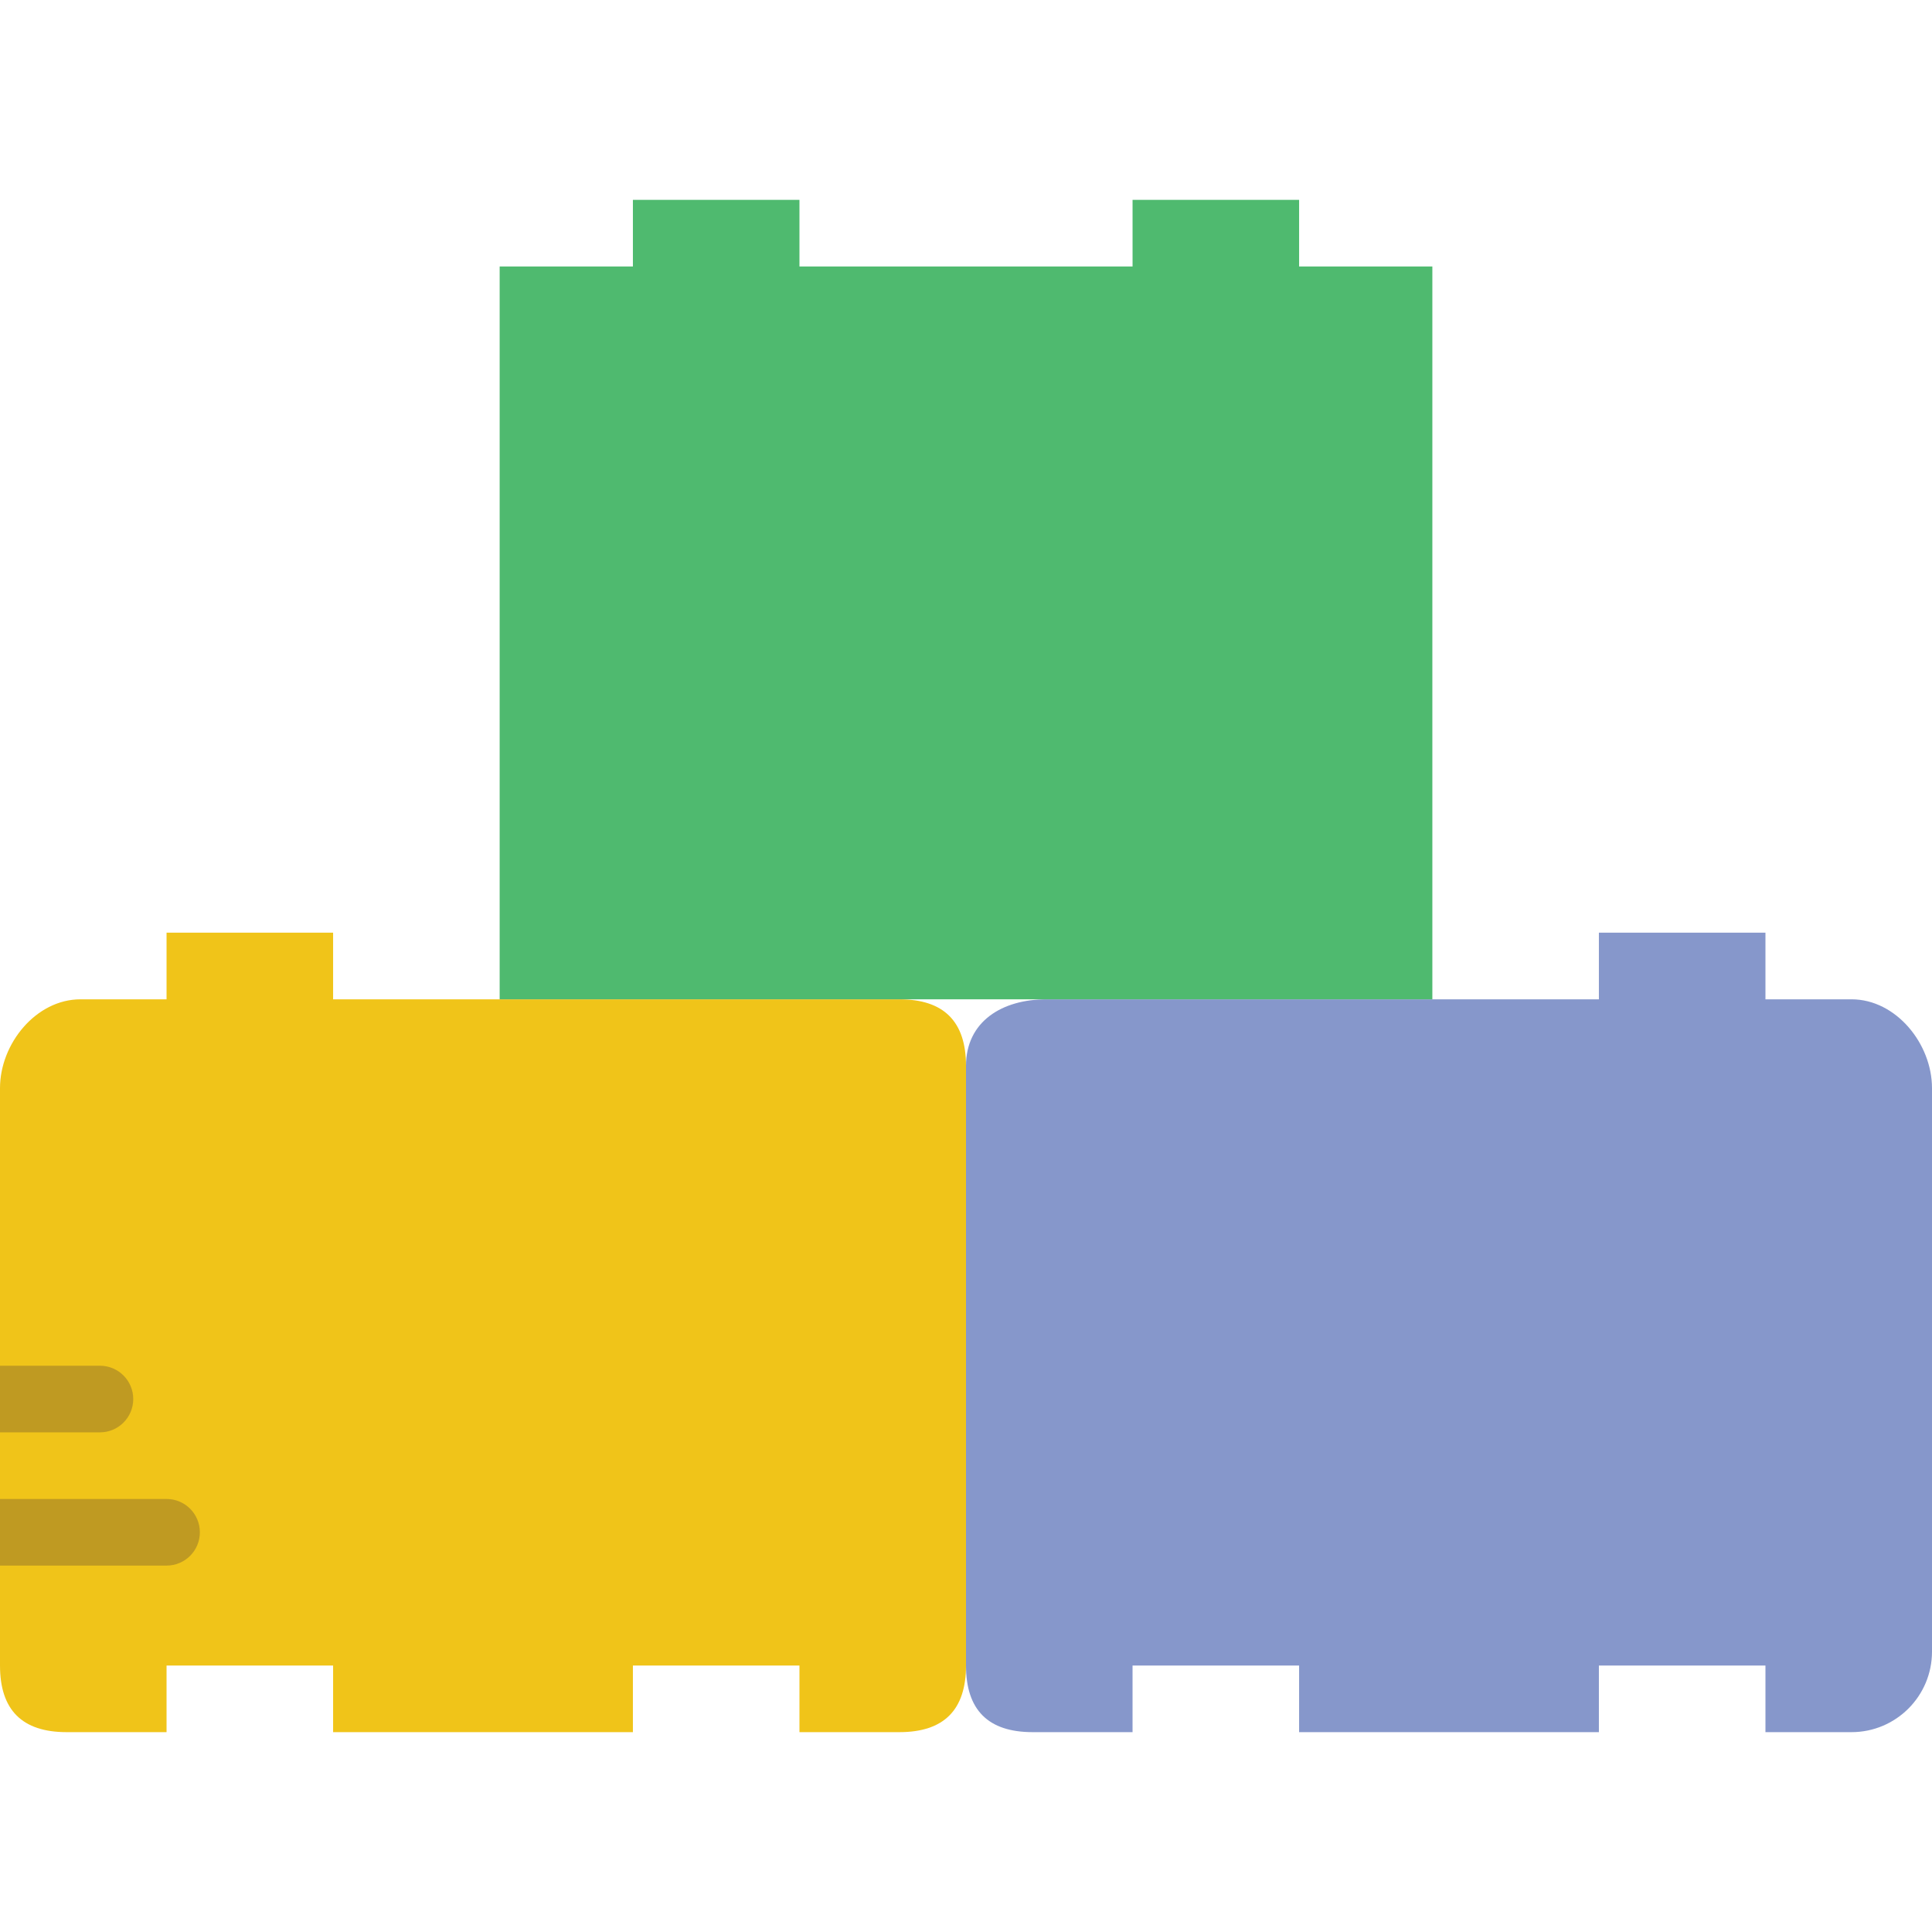
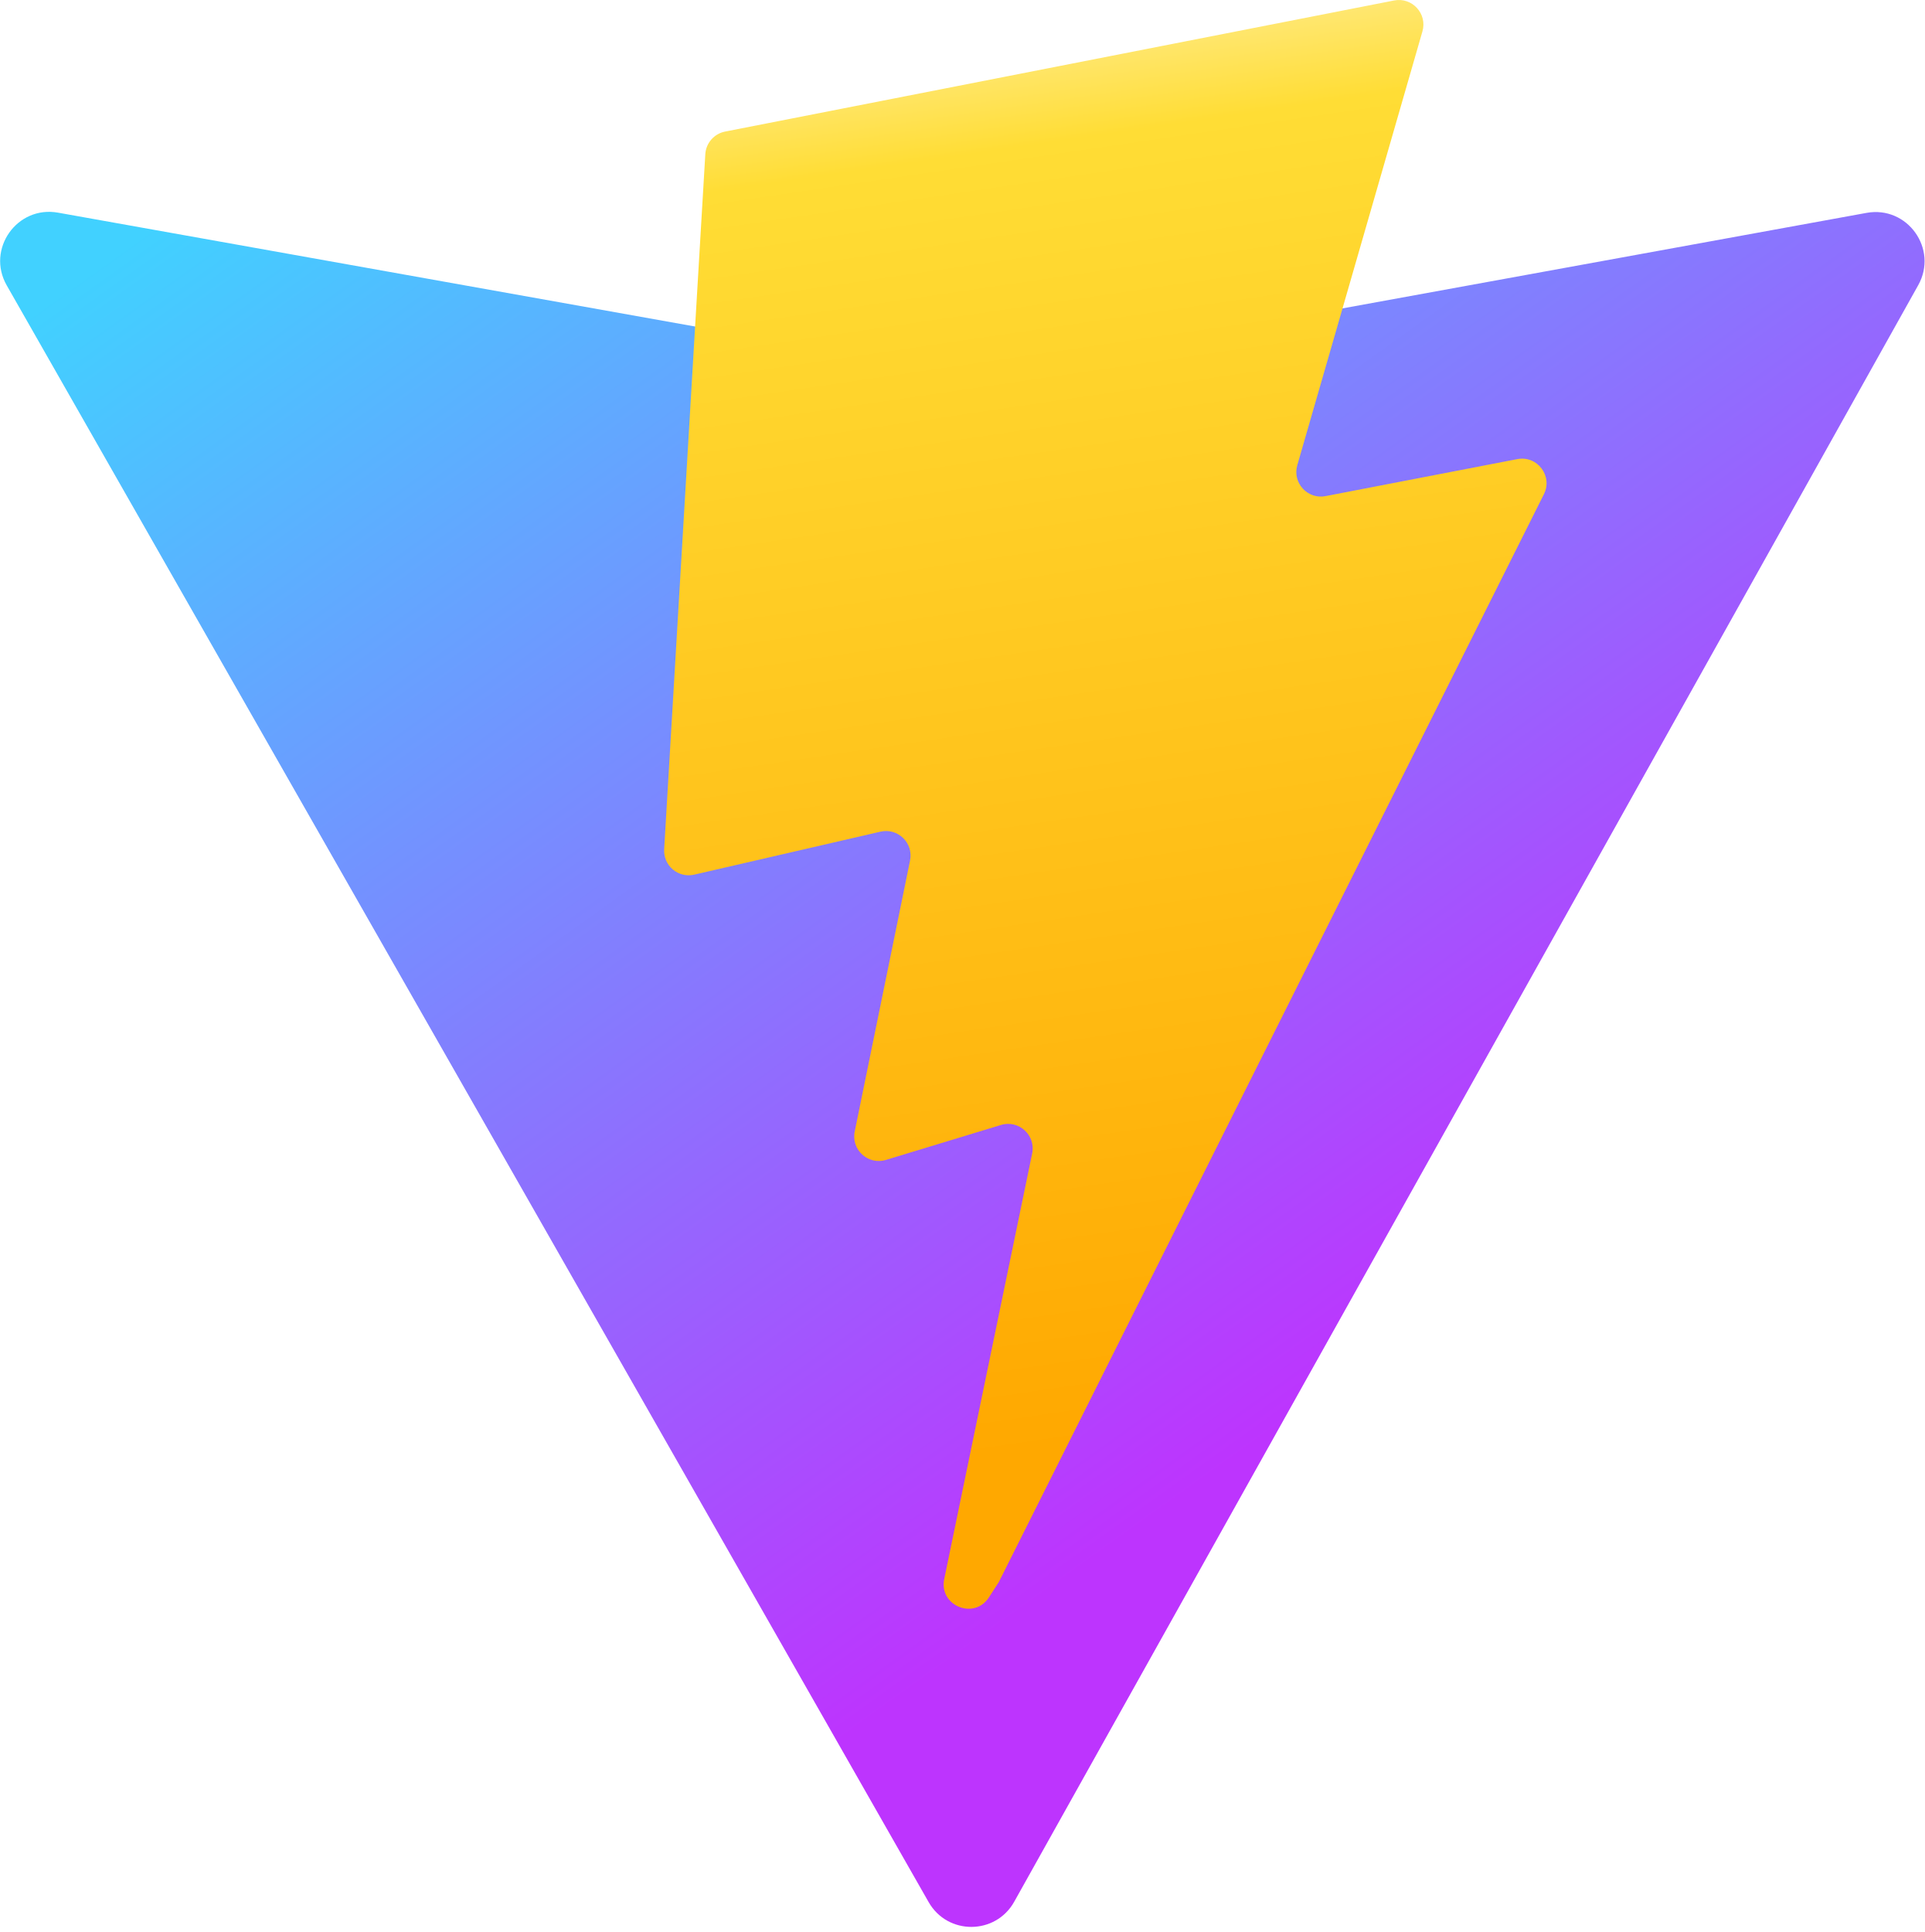
- <svg xmlns="http://www.w3.org/2000/svg" height="32px" width="32px" version="1.1" id="Layer_1" viewBox="0 0 511.996 511.996" xml:space="preserve">
-   <g transform="translate(0 1)">
-     <path style="fill:#F0C419;" d="M88.276,263.826v-17.655H44.138v17.655H21.336C9.551,263.826,0,275.584,0,287.369v153.009   c0,11.785,5.87,17.655,17.655,17.655h26.483v-17.655h44.138v17.655h79.448v-17.655h44.138v17.655h26.483   c11.785,0,17.655-5.87,17.655-17.655V281.481c0-11.785-5.87-17.655-17.655-17.655H88.276z" />
-     <path style="fill:#8697CB;" d="M277.333,263.826c-11.785,0-21.336,5.87-21.336,17.655v158.897c0,11.785,5.879,17.655,17.655,17.655   h26.483v-17.655h44.138v17.655h79.448v-17.655h44.138v17.655h22.81c11.776,0,21.327-9.551,21.327-21.336V287.369   c0-11.785-9.551-23.543-21.327-23.543h-22.81v-17.655h-44.138v17.655H277.333z" />
-     <polygon style="fill:#4FBA6F;" points="132.414,69.619 132.414,263.826 379.586,263.826 379.586,69.619 344.276,69.619    344.276,51.964 300.138,51.964 300.138,69.619 211.862,69.619 211.862,51.964 167.724,51.964 167.724,69.619 150.069,69.619  " />
-     <g>
-       <path style="fill:#BF9A22;" d="M26.483,378.584c4.882,0,8.828-3.955,8.828-8.828c0-4.873-3.946-8.828-8.828-8.828H0v17.655H26.483    z" />
-       <path style="fill:#BF9A22;" d="M44.138,413.895c4.882,0,8.828-3.955,8.828-8.828s-3.946-8.828-8.828-8.828H0v17.655H44.138z" />
-     </g>
-   </g>
+ <svg xmlns="http://www.w3.org/2000/svg" aria-hidden="true" role="img" class="iconify iconify--logos" width="31.88" height="32" preserveAspectRatio="xMidYMid meet" viewBox="0 0 256 257">
+   <defs>
+     <linearGradient id="IconifyId1813088fe1fbc01fb466" x1="-.828%" x2="57.636%" y1="7.652%" y2="78.411%">
+       <stop offset="0%" stop-color="#41D1FF" />
+       <stop offset="100%" stop-color="#BD34FE" />
+     </linearGradient>
+     <linearGradient id="IconifyId1813088fe1fbc01fb467" x1="43.376%" x2="50.316%" y1="2.242%" y2="89.03%">
+       <stop offset="0%" stop-color="#FFEA83" />
+       <stop offset="8.333%" stop-color="#FFDD35" />
+       <stop offset="100%" stop-color="#FFA800" />
+     </linearGradient>
+   </defs>
+   <path fill="url(#IconifyId1813088fe1fbc01fb466)" d="M255.153 37.938L134.897 252.976c-2.483 4.44-8.862 4.466-11.382.048L.875 37.958c-2.746-4.814 1.371-10.646 6.827-9.67l120.385 21.517a6.537 6.537 0 0 0 2.322-.004l117.867-21.483c5.438-.991 9.574 4.796 6.877 9.62Z" />
+   <path fill="url(#IconifyId1813088fe1fbc01fb467)" d="M185.432.063L96.44 17.501a3.268 3.268 0 0 0-2.634 3.014l-5.474 92.456a3.268 3.268 0 0 0 3.997 3.378l24.777-5.718c2.318-.535 4.413 1.507 3.936 3.838l-7.361 36.047c-.495 2.426 1.782 4.5 4.151 3.78l15.304-4.649c2.372-.72 4.652 1.36 4.15 3.788l-11.698 56.621c-.732 3.542 3.979 5.473 5.943 2.437l1.313-2.028l72.516-144.72c1.215-2.423-.88-5.186-3.54-4.672l-25.505 4.922c-2.396.462-4.435-1.77-3.759-4.114l16.646-57.705c.677-2.35-1.37-4.583-3.769-4.113Z" />
</svg>
